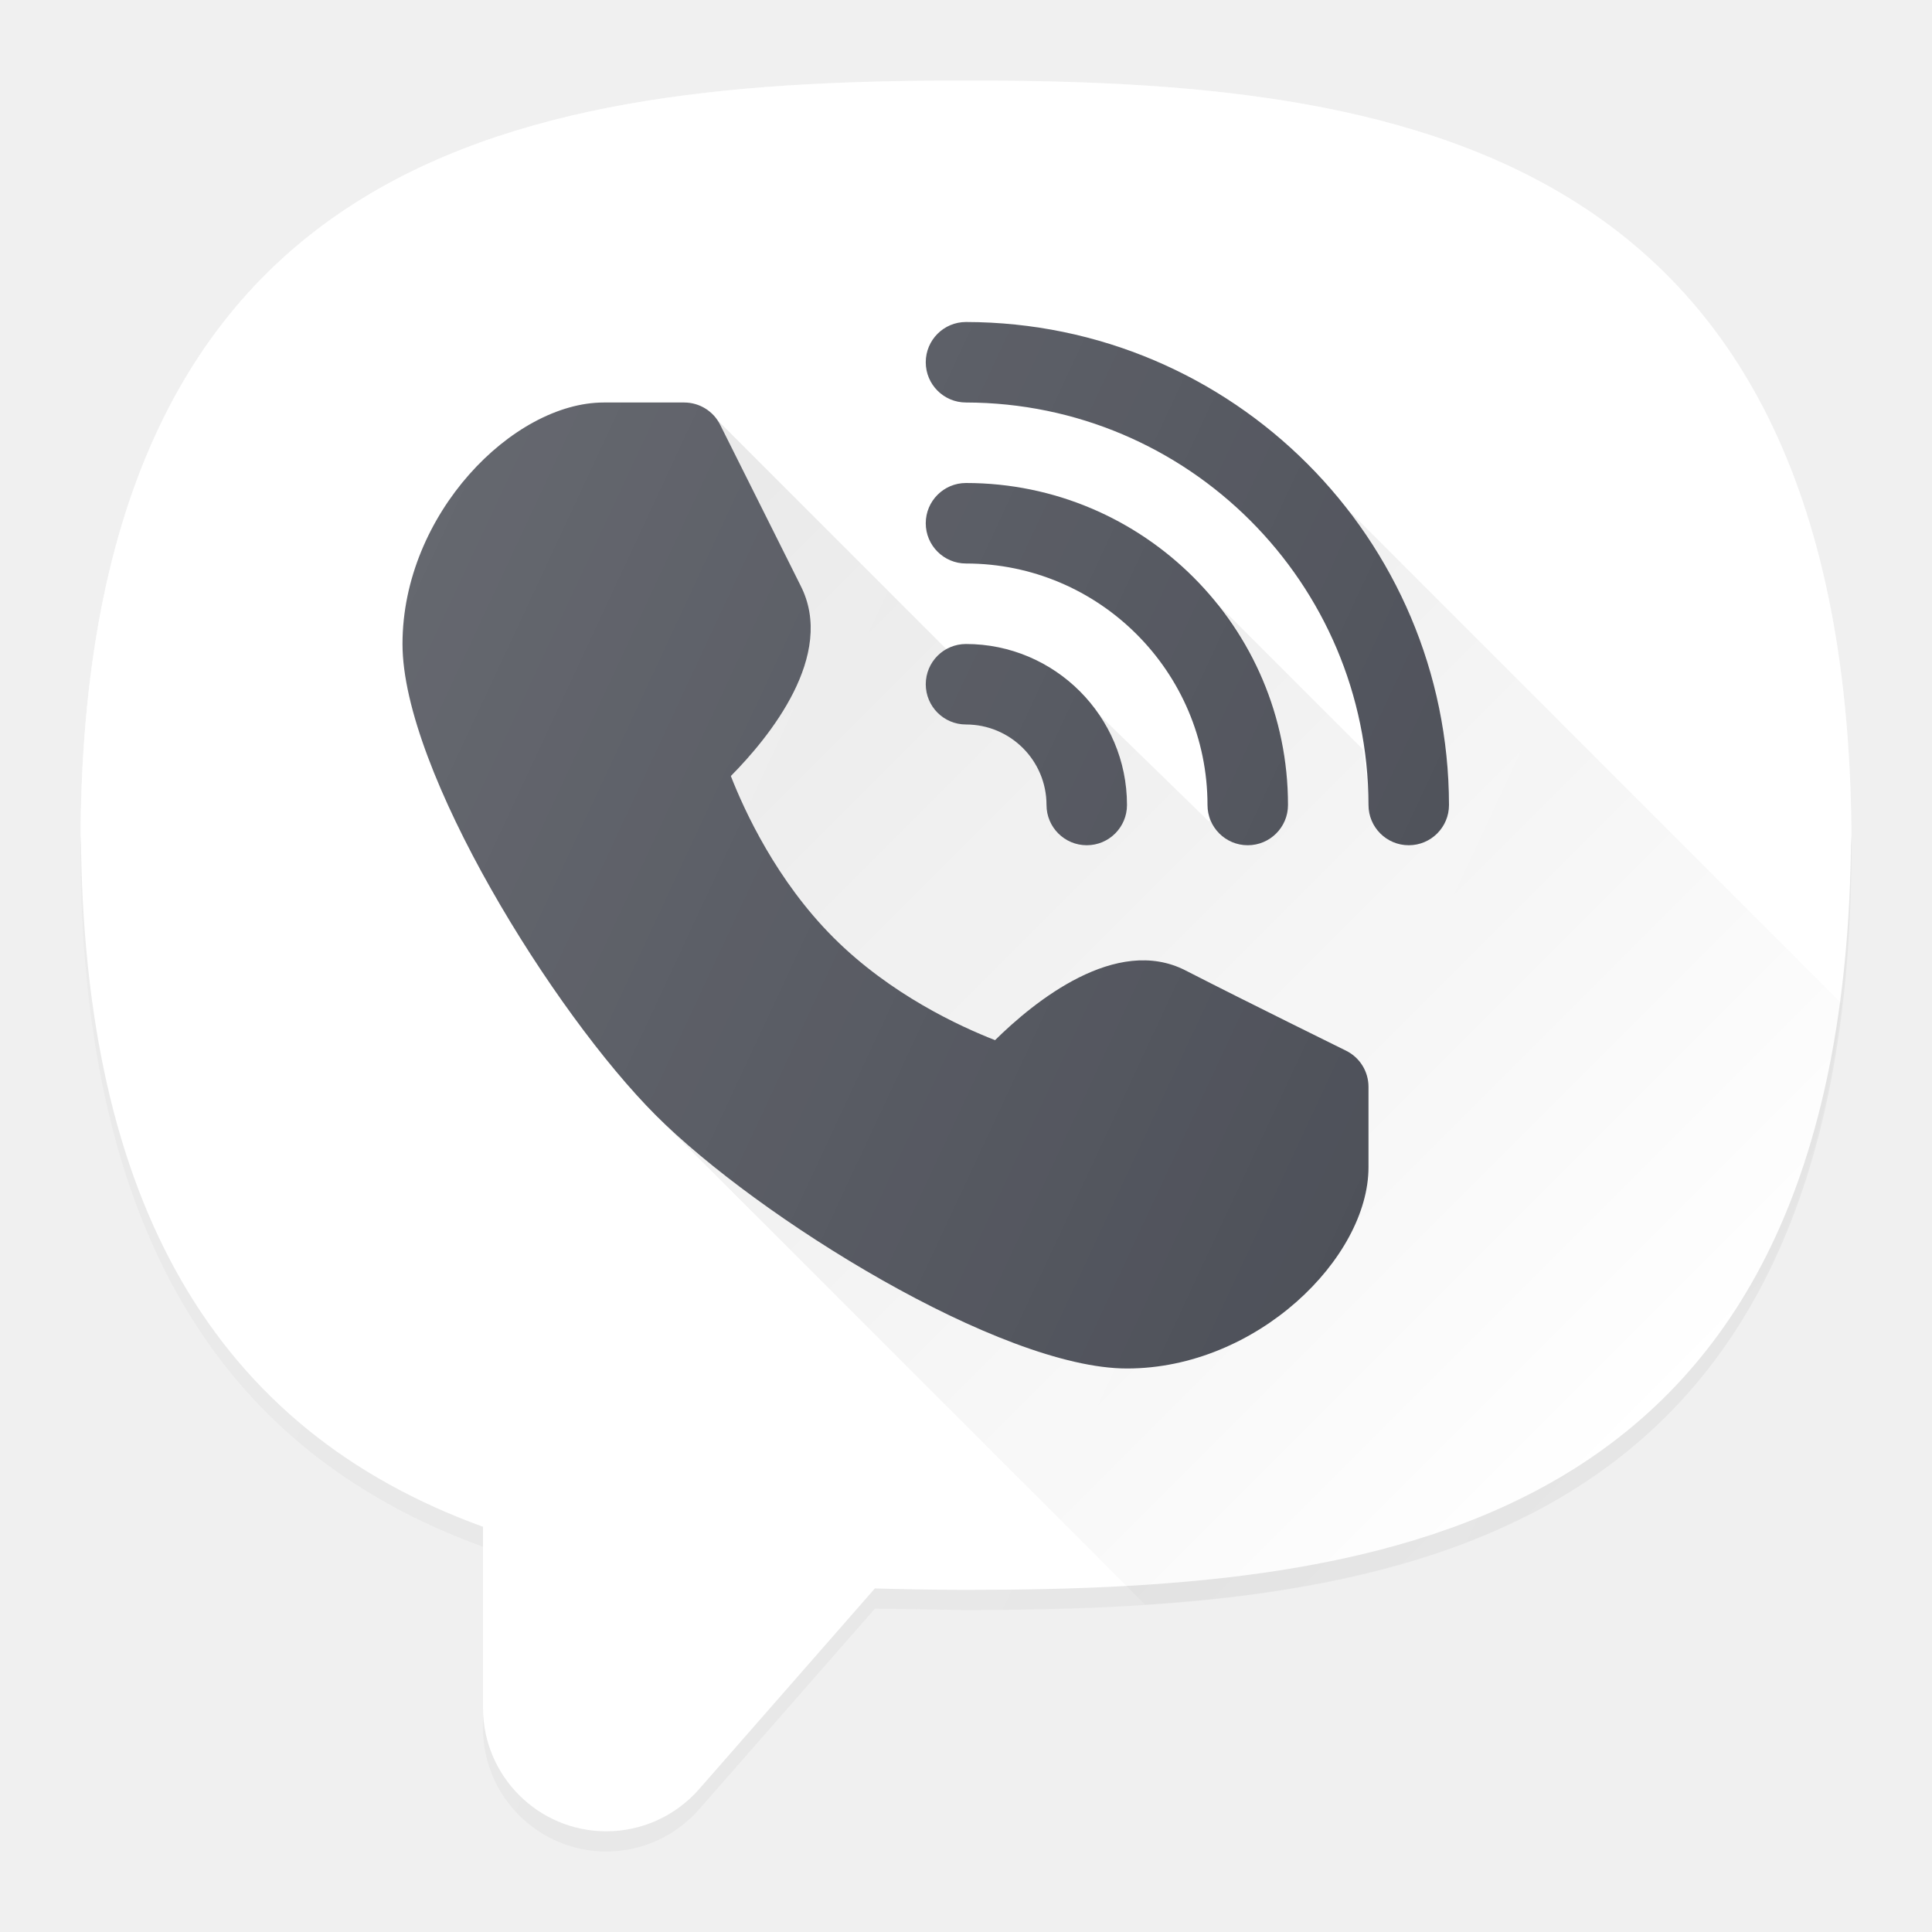
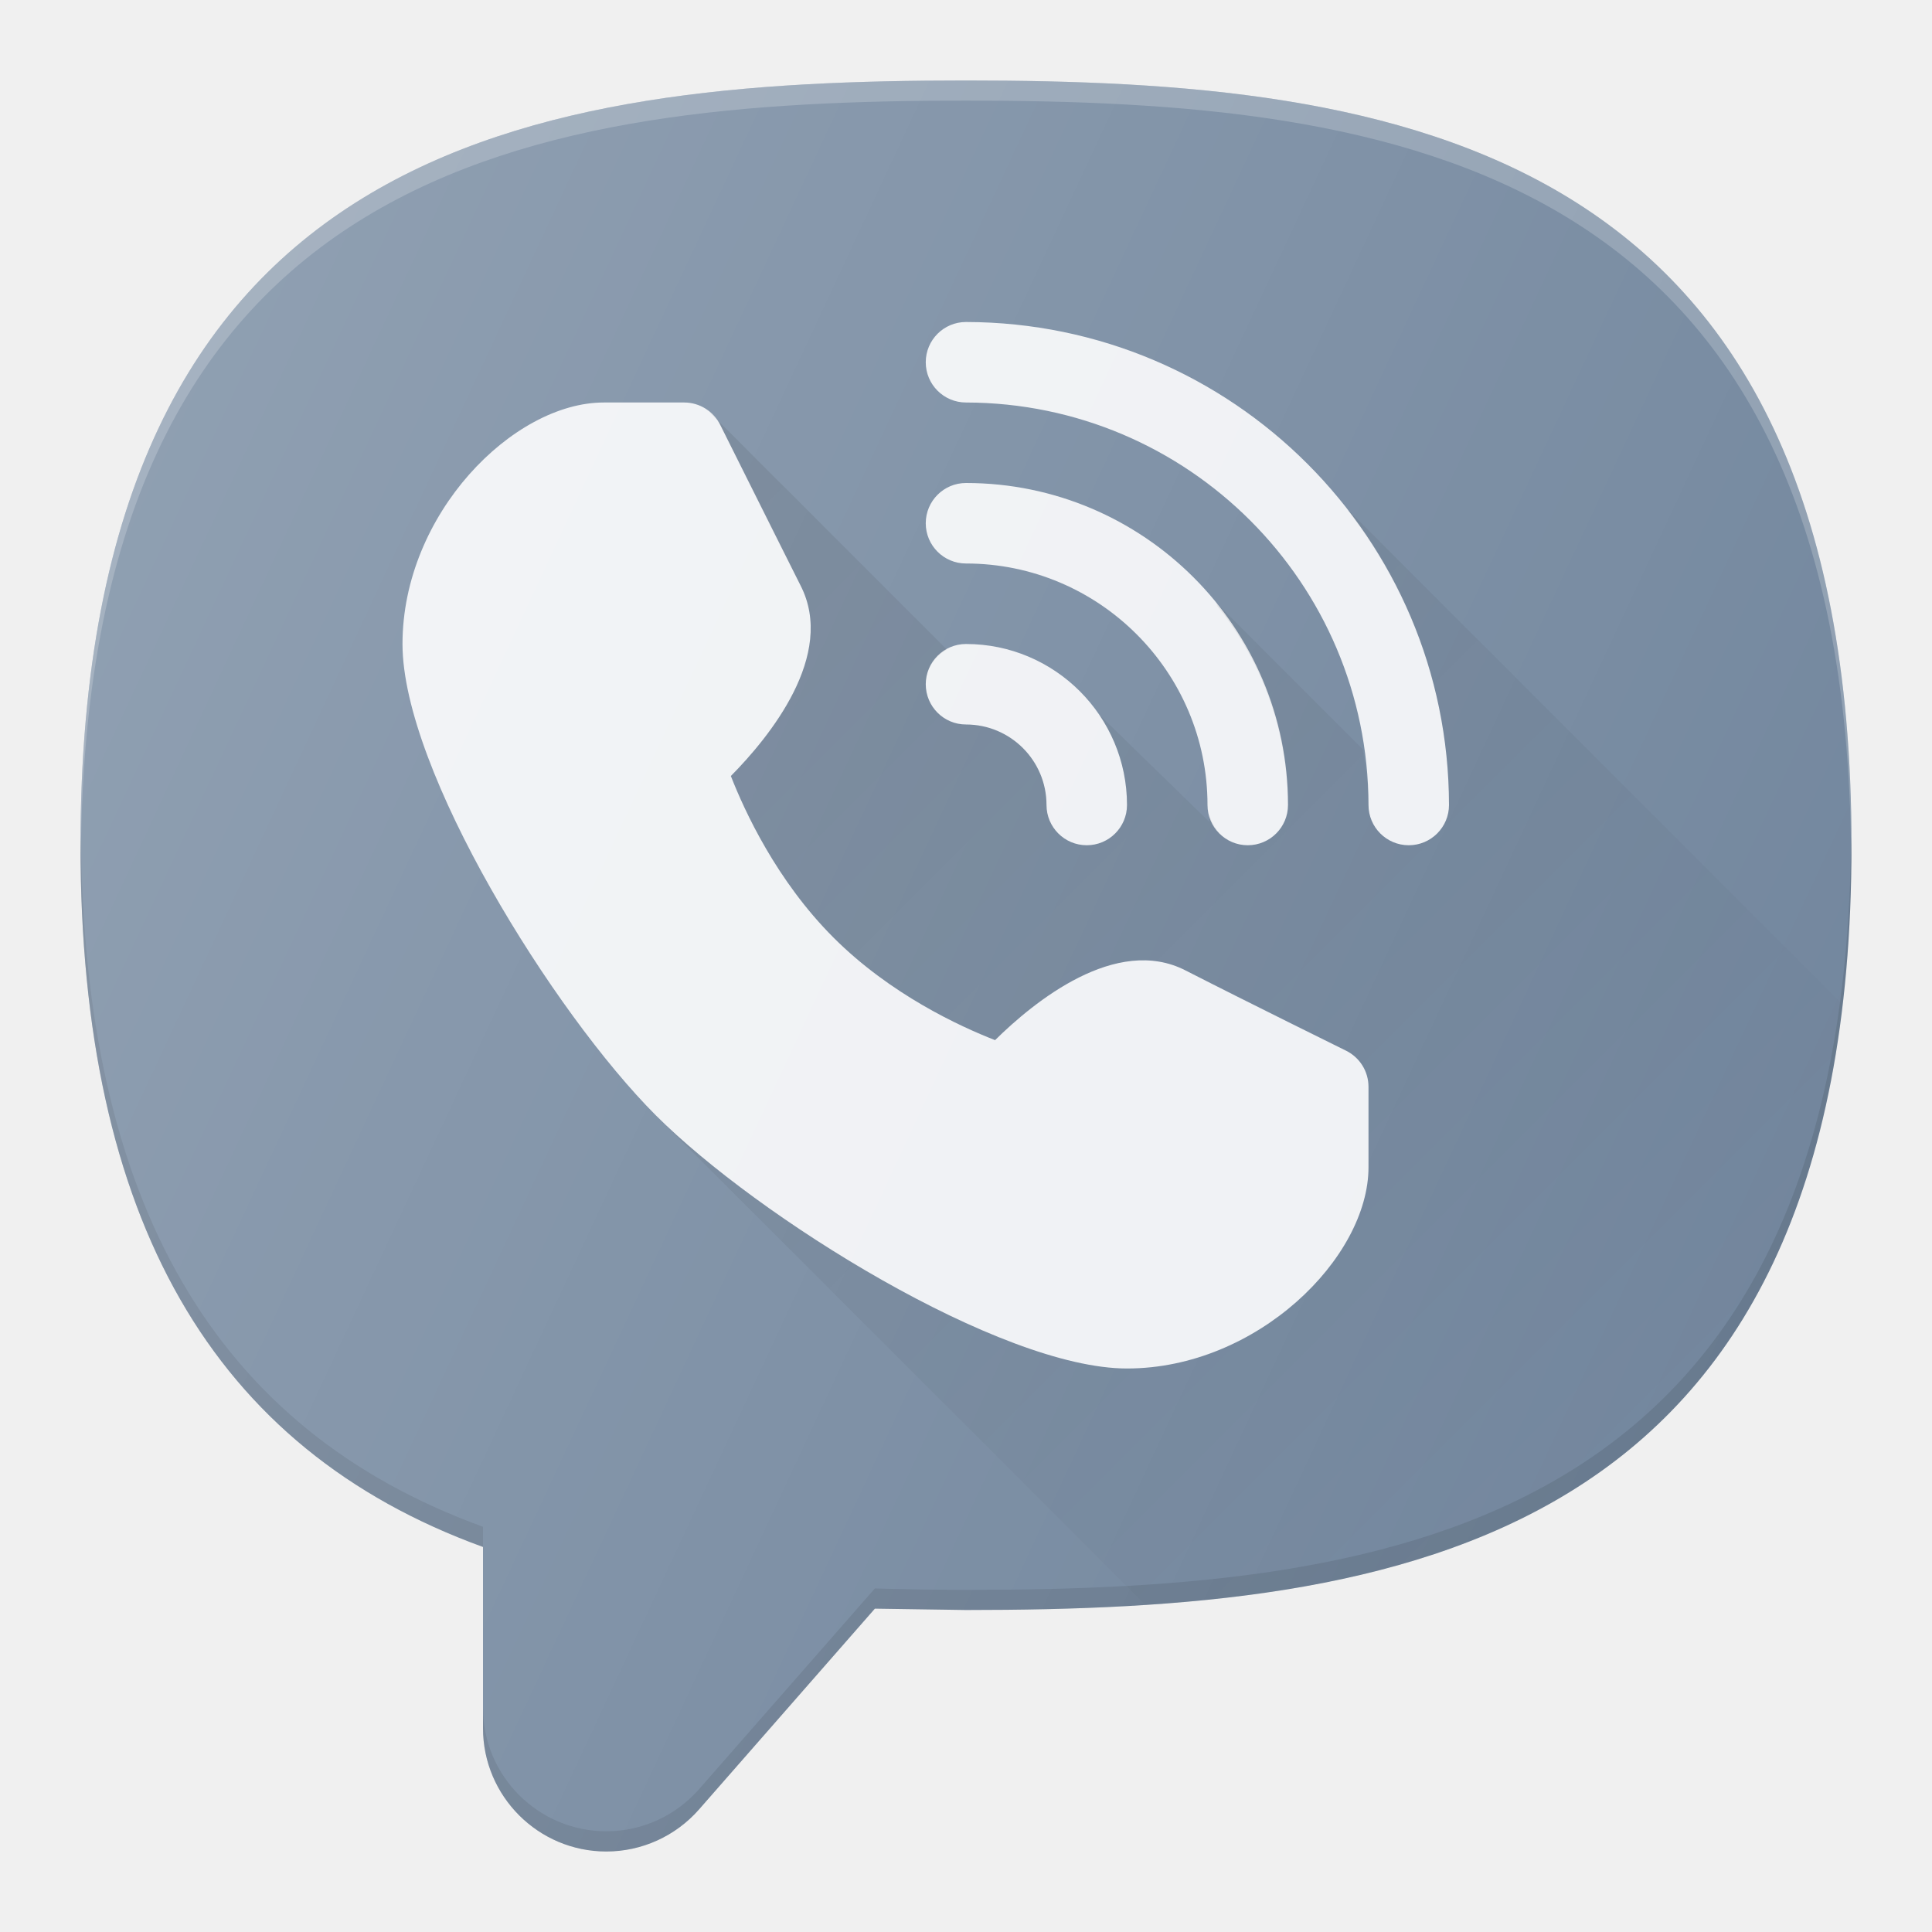
<svg xmlns="http://www.w3.org/2000/svg" xmlns:xlink="http://www.w3.org/1999/xlink" viewBox="0 0 24 24">
-   <use xlink:href="#D" fill="white" />
+   <use xlink:href="#D" fill="#73879e" />
  <path d="M12 1C6.678 1 1 1.734 1 10.5c0 .042.005.077.005.119C1.065 1.984 6.706 1.25 12 1.25s10.938.734 10.995 9.375c0-.044.005-.081.005-.125C23 1.734 17.322 1 12 1z" fill="#fff" opacity=".2" />
  <path d="M12 19.75a39.38 39.38 0 0 1-1.132-.018l-2.184 2.494c-.292.333-.712.523-1.152.523-.845 0-1.532-.687-1.532-1.532v.25C6 22.313 6.687 23 7.532 23c.44 0 .86-.19 1.152-.523l2.184-2.494L12 20c5.322 0 11-.734 11-9.5 0-.044-.005-.081-.005-.125-.057 8.641-5.699 9.375-10.995 9.375zm-6-.534v-.25c-3.333-1.209-4.965-4.031-4.995-8.598L1 10.499c0 4.641 1.637 7.497 5 8.717z" opacity=".1" fill="#010101" />
-   <path d="M16.721 13.052c-.001-.001-1.225-.603-1.992-.996-.864-.445-1.887.39-2.368.865-.436-.17-1.3-.567-2.007-1.274S9.249 10.075 9.079 9.64c.476-.481 1.311-1.501.865-2.368L8.948 5.28A.5.5 0 0 0 8.5 5h-1C6.375 5 5 6.385 5 8c0 1.57 1.88 4.587 3.146 5.854S12.43 17 14 17c1.615 0 3-1.375 3-2.5v-1a.5.5 0 0 0-.279-.448zM12 9a1 1 0 0 1 1 1 .5.5 0 1 0 1 0c0-1.103-.897-2-2-2a.5.5 0 1 0 0 1zm0-5a.5.5 0 1 0 0 1 5.01 5.01 0 0 1 5 5 .5.5 0 1 0 1 0 6.01 6.01 0 0 0-6-6zm0 3c1.654 0 3 1.346 3 3a.5.5 0 1 0 1 0c0-2.206-1.794-4-4-4a.5.5 0 1 0 0 1z" fill="#464952" />
+   <path d="M16.721 13.052c-.001-.001-1.225-.603-1.992-.996-.864-.445-1.887.39-2.368.865-.436-.17-1.3-.567-2.007-1.274S9.249 10.075 9.079 9.64c.476-.481 1.311-1.501.865-2.368L8.948 5.28A.5.5 0 0 0 8.5 5h-1C6.375 5 5 6.385 5 8c0 1.57 1.88 4.587 3.146 5.854S12.43 17 14 17c1.615 0 3-1.375 3-2.5v-1a.5.5 0 0 0-.279-.448zM12 9a1 1 0 0 1 1 1 .5.5 0 1 0 1 0c0-1.103-.897-2-2-2a.5.5 0 1 0 0 1zm0-5a.5.5 0 1 0 0 1 5.01 5.01 0 0 1 5 5 .5.5 0 1 0 1 0 6.01 6.01 0 0 0-6-6zm0 3c1.654 0 3 1.346 3 3a.5.5 0 1 0 1 0c0-2.206-1.794-4-4-4a.5.5 0 1 0 0 1z" fill="#eff1f4" />
  <linearGradient gradientUnits="userSpaceOnUse" id="A" x1="8.111" x2="20.311" y1="5.758" y2="17.959">
    <stop offset="0" stop-color="#010101" stop-opacity=".1" />
    <stop offset="1" stop-color="#010101" stop-opacity="0" />
  </linearGradient>
  <path d="M16.75 6.338l.003.014C17.532 7.365 18 8.627 18 10a.5.5 0 1 1-1 0c0-.237-.038-.463-.07-.691l-1.813-1.813v.027A3.96 3.96 0 0 1 16 10a.5.5 0 0 1-.5.5c-.232 0-.419-.161-.475-.376l-.003.085-1.368-1.332h-.001c.219.321.347.707.347 1.123a.5.5 0 1 1-1 0 1 1 0 0 0-1-1 .5.5 0 0 1-.5-.5c0-.188.108-.346.262-.431L8.781 5.088v.006c.069.048.13.108.168.185.001.001.603 1.225.996 1.992.445.867-.39 1.887-.865 2.368.17.436.567 1.3 1.274 2.007s1.571 1.104 2.007 1.274c.481-.476 1.504-1.311 2.368-.865l1.992.996A.5.5 0 0 1 17 13.5v1c0 1.125-1.385 2.5-3 2.5-1.57 0-4.587-1.88-5.854-3.146l6.08 6.08c4.134-.27 7.962-1.617 8.651-7.468L16.75 6.338z" fill="url(#A)" />
  <linearGradient gradientUnits="userSpaceOnUse" id="B" x1="1.172" x2="21.619" y1="7.029" y2="16.564">
    <stop offset="0" stop-color="#fff" stop-opacity=".2" />
    <stop offset="1" stop-color="#fff" stop-opacity="0" />
  </linearGradient>
  <use xlink:href="#D" fill="url(#B)" />
  <defs>
    <path id="D" d="M12 1C6.678 1 1 1.734 1 10.5c0 4.641 1.637 7.497 5 8.717v2.251C6 22.313 6.687 23 7.532 23c.44 0 .86-.19 1.152-.523l2.184-2.494L12 20c5.322 0 11-.734 11-9.5S17.322 1 12 1z" />
  </defs>
</svg>
